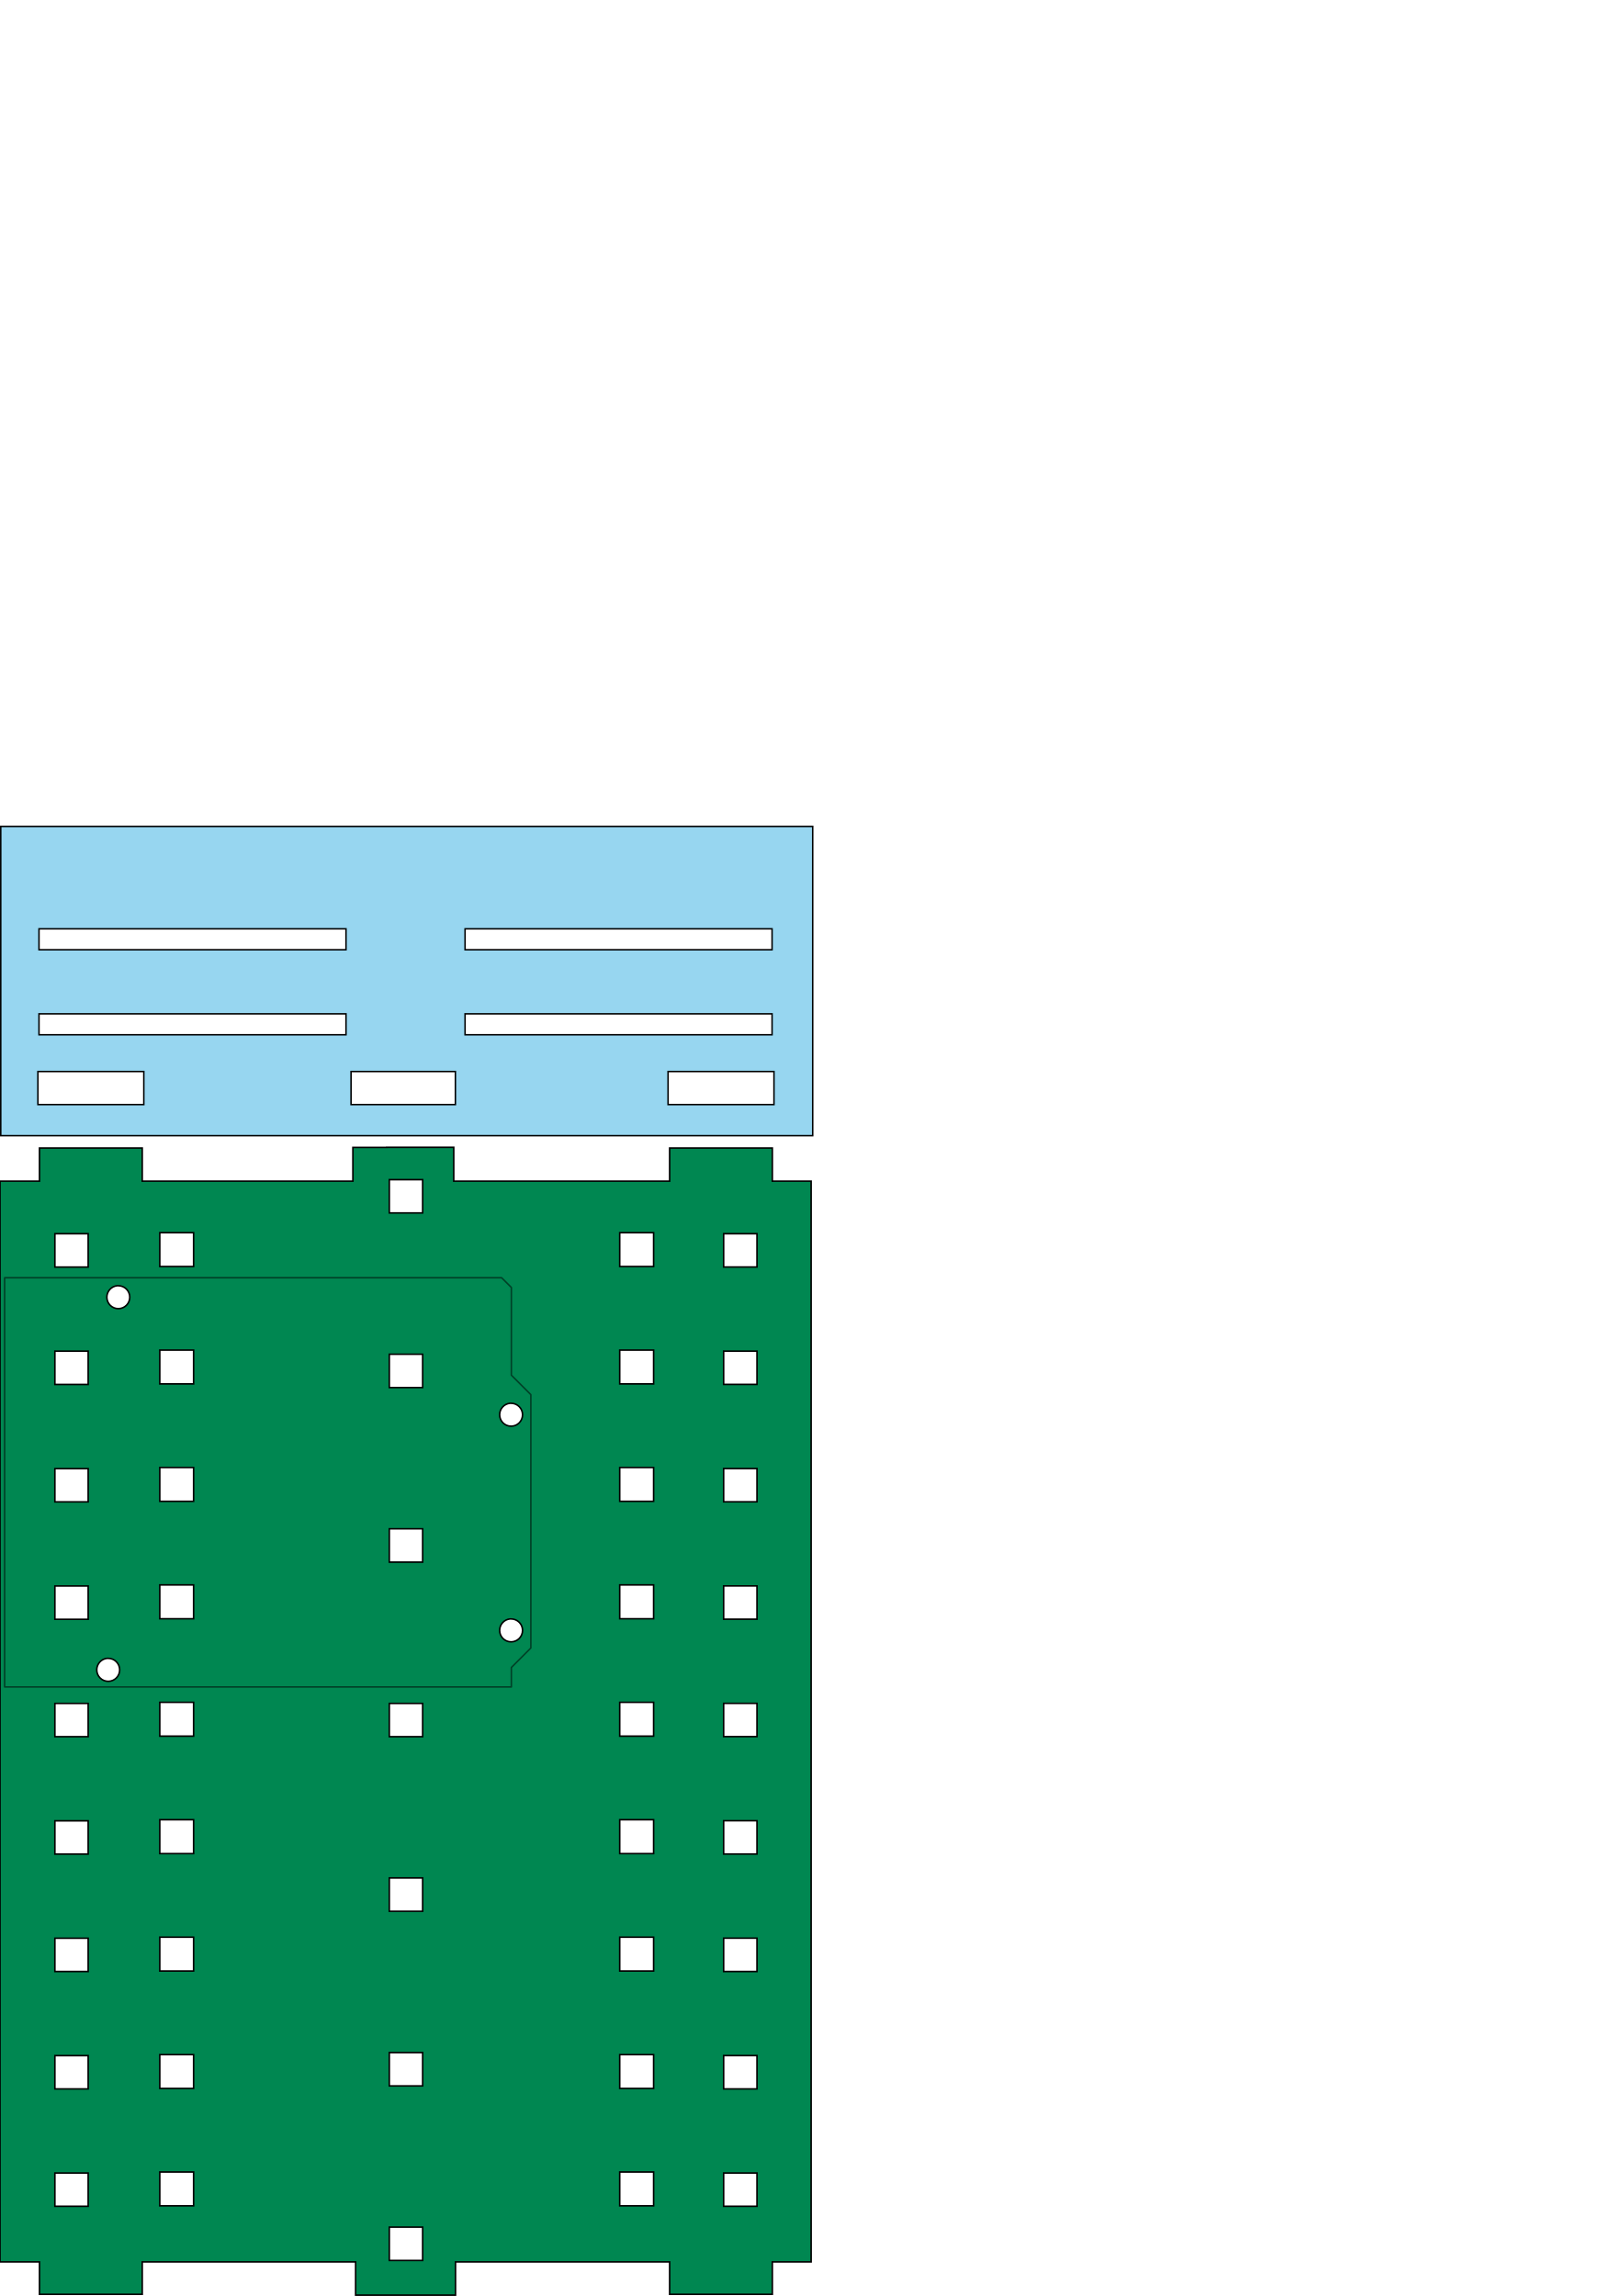
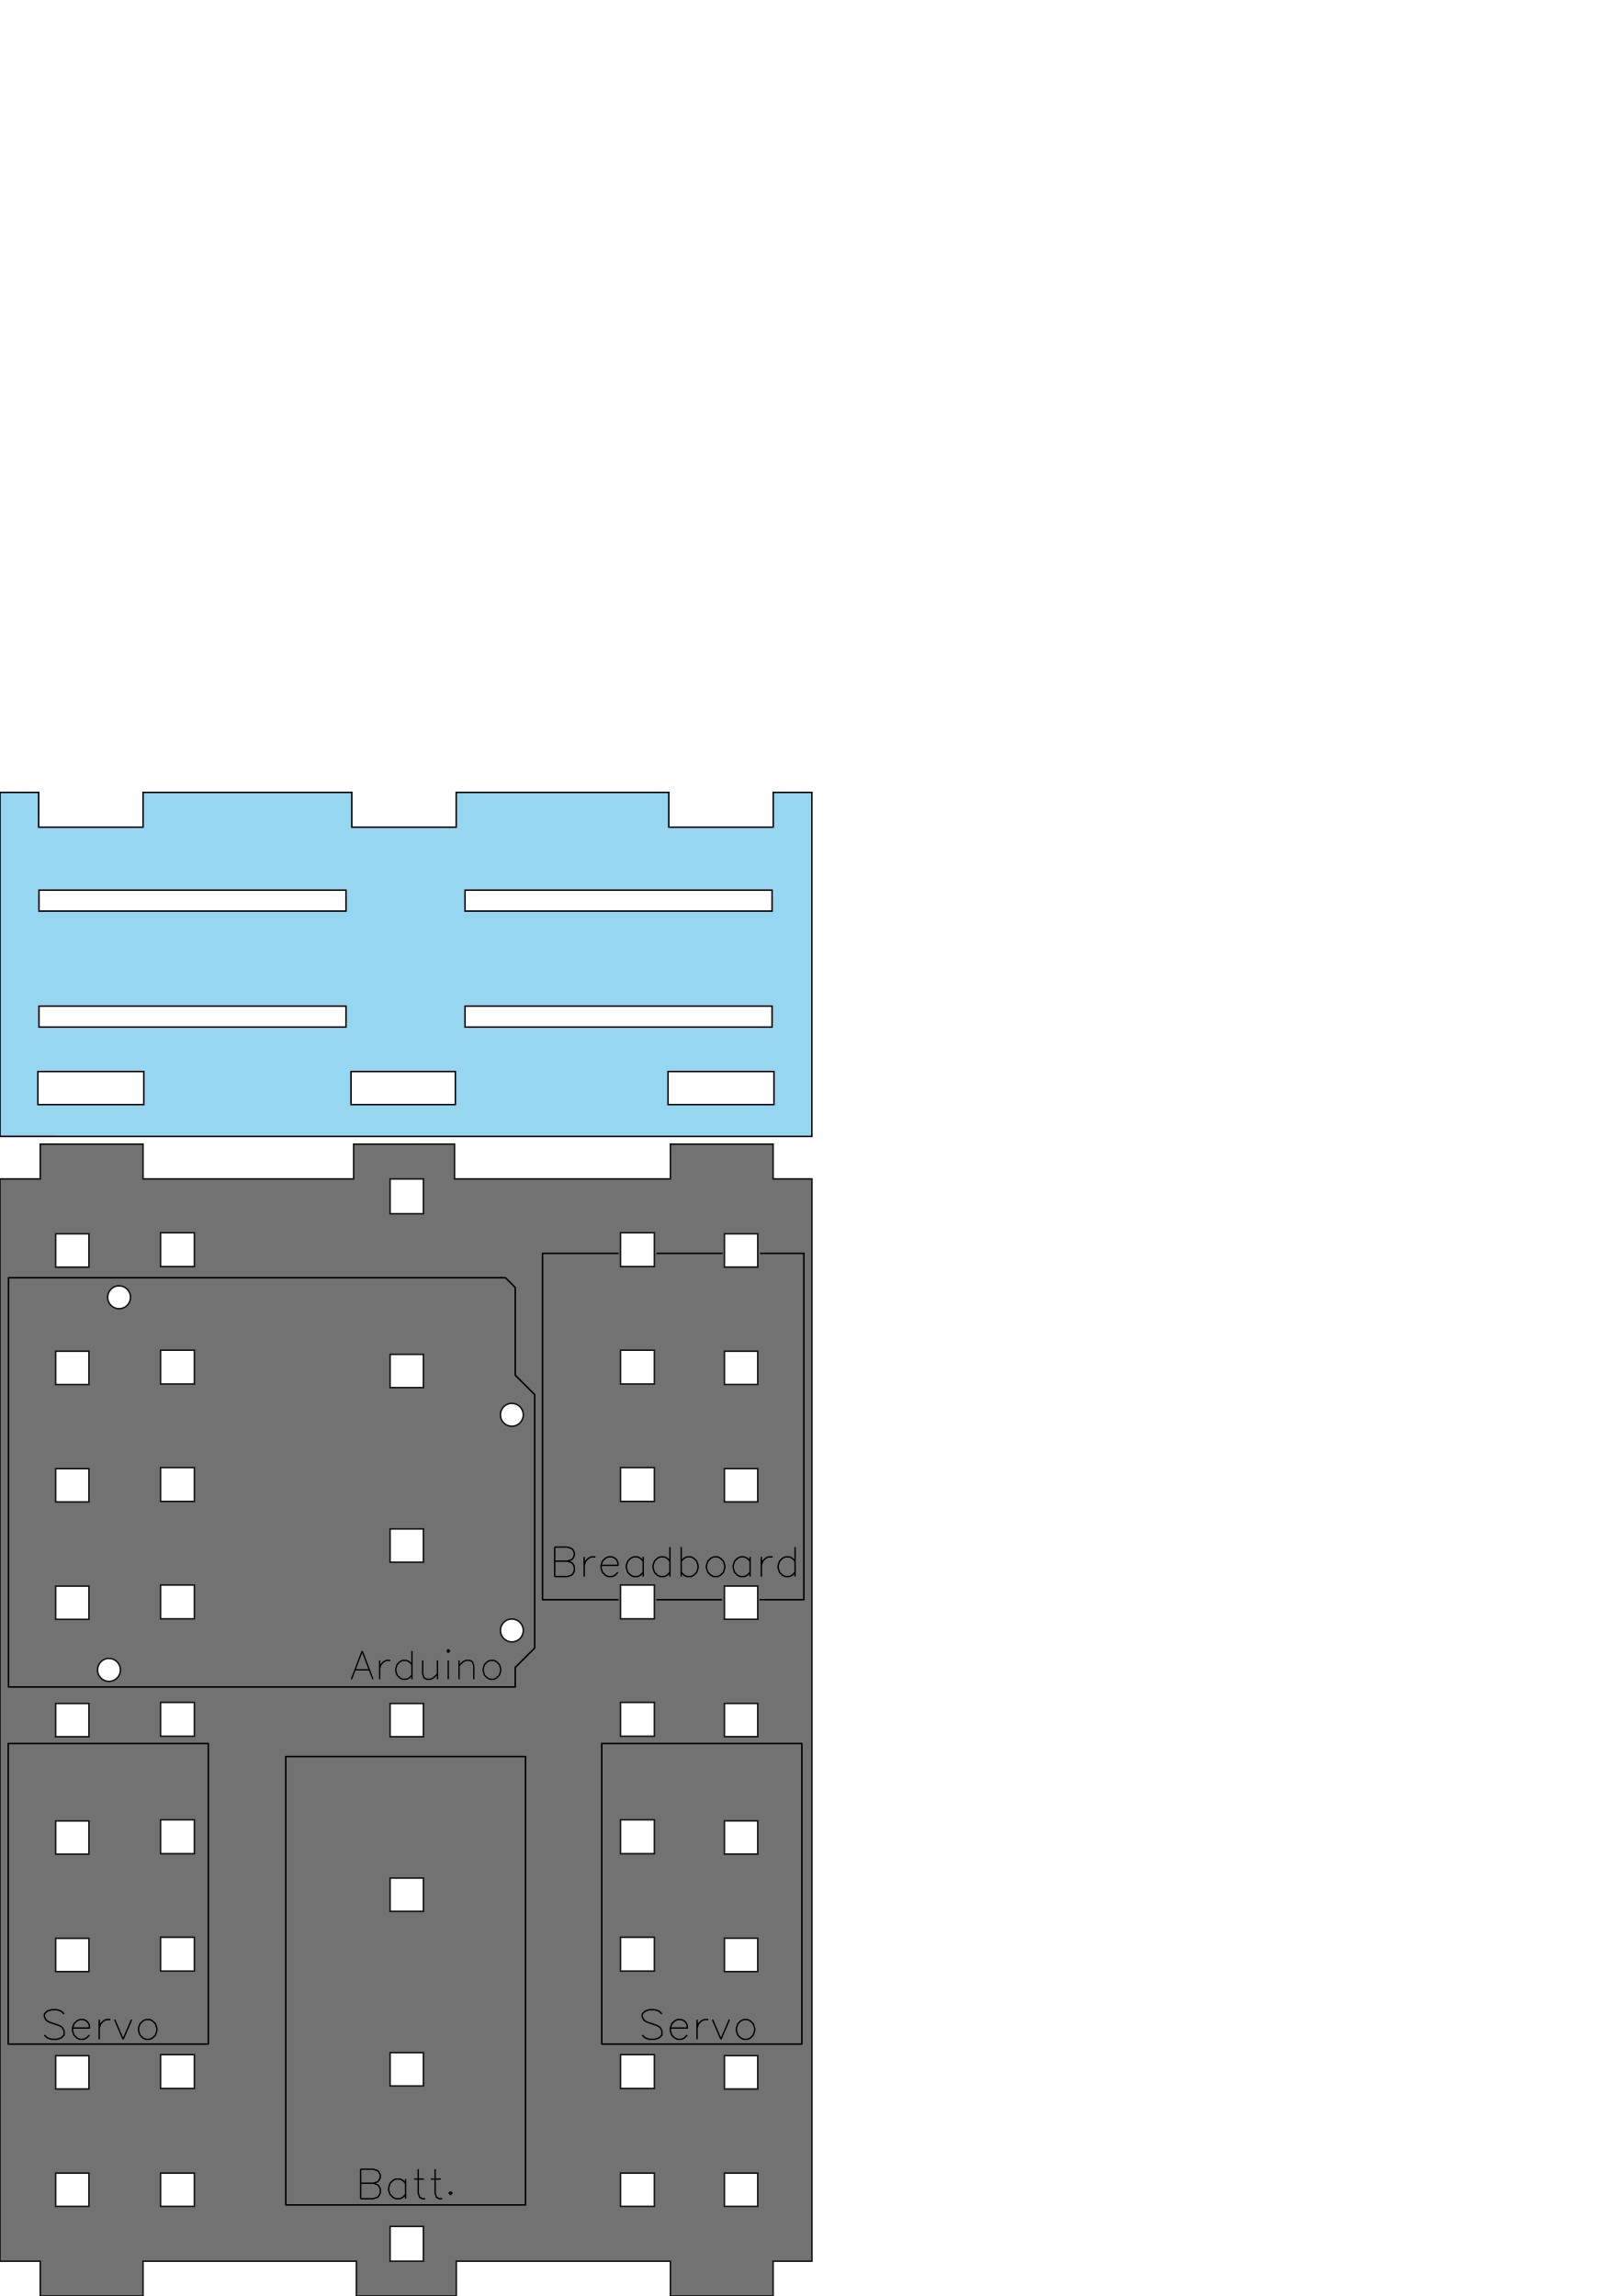
- <svg xmlns="http://www.w3.org/2000/svg" width="744.094" height="1052.362" id="svg2" version="1.1">
+ <svg xmlns="http://www.w3.org/2000/svg" version="1.1" id="svg2" height="1052.362" width="744.094">
  <defs id="defs4" />
  <g id="layer1" transform="translate(53.14961,-51.39945)" style="display:inline">
-     <path style="fill:#008751;fill-opacity:1;stroke:#000000;stroke-width:0.709;stroke-miterlimit:4;stroke-dasharray:none" d="M 177.156 525.875 L 177.156 525.906 L 161.719 525.906 L 161.719 541.375 L 65.188 541.375 L 65.188 526.188 L 18.094 526.188 L 18.094 541.375 L 0 541.375 L 0 1036.75 L 18.094 1036.75 L 18.094 1051.594 L 65.188 1051.594 L 65.188 1036.75 L 162.969 1036.75 L 162.969 1051.969 L 177.25 1051.969 L 178.219 1051.969 L 193.469 1051.969 L 194.594 1051.969 L 208.75 1051.969 L 208.75 1036.75 L 306.875 1036.75 L 306.875 1051.594 L 353.938 1051.594 L 353.938 1036.75 L 371.719 1036.75 L 371.719 541.375 L 353.938 541.375 L 353.938 526.188 L 306.875 526.188 L 306.875 541.375 L 207.938 541.375 L 207.938 525.875 L 192.688 525.875 L 192.438 525.875 L 177.156 525.875 z M 178.406 540.688 L 193.688 540.688 L 193.688 555.938 L 178.406 555.938 L 178.406 540.688 z M 73.219 565 L 88.719 565 L 88.719 580.5 L 73.219 580.5 L 73.219 565 z M 284 565 L 299.531 565 L 299.531 580.5 L 284 580.5 L 284 565 z M 25.156 565.469 L 40.406 565.469 L 40.406 580.75 L 25.156 580.75 L 25.156 565.469 z M 331.625 565.469 L 346.906 565.469 L 346.906 580.719 L 331.625 580.719 L 331.625 565.469 z M 53.688 589.312 C 53.864 589.295 54.037 589.312 54.219 589.312 C 57.12 589.312 59.469 591.662 59.469 594.562 C 59.469 597.463 57.12 599.812 54.219 599.812 C 51.318 599.812 48.969 597.463 48.969 594.562 C 48.969 591.843 51.039 589.581 53.688 589.312 z M 73.219 618.812 L 88.719 618.812 L 88.719 634.312 L 73.219 634.312 L 73.219 618.812 z M 284 618.812 L 299.531 618.812 L 299.531 634.312 L 284 634.312 L 284 618.812 z M 25.156 619.281 L 40.406 619.281 L 40.406 634.562 L 25.156 634.562 L 25.156 619.281 z M 331.625 619.281 L 346.906 619.281 L 346.906 634.531 L 331.625 634.531 L 331.625 619.281 z M 178.406 620.719 L 193.688 620.719 L 193.688 635.969 L 178.406 635.969 L 178.406 620.719 z M 233.688 643.188 C 233.864 643.17 234.037 643.188 234.219 643.188 C 237.12 643.188 239.469 645.537 239.469 648.438 C 239.469 651.338 237.12 653.688 234.219 653.688 C 231.318 653.688 228.969 651.338 228.969 648.438 C 228.969 645.718 231.039 643.456 233.688 643.188 z M 73.219 672.625 L 88.719 672.625 L 88.719 688.125 L 73.219 688.125 L 73.219 672.625 z M 284 672.625 L 299.531 672.625 L 299.531 688.125 L 284 688.125 L 284 672.625 z M 331.625 673.094 L 346.906 673.094 L 346.906 688.344 L 331.625 688.344 L 331.625 673.094 z M 25.156 673.125 L 40.406 673.125 L 40.406 688.375 L 25.156 688.375 L 25.156 673.125 z M 178.406 700.719 L 193.688 700.719 L 193.688 716 L 178.406 716 L 178.406 700.719 z M 73.219 726.438 L 88.719 726.438 L 88.719 741.938 L 73.219 741.938 L 73.219 726.438 z M 284 726.438 L 299.531 726.438 L 299.531 741.938 L 284 741.938 L 284 726.438 z M 331.625 726.906 L 346.906 726.906 L 346.906 742.156 L 331.625 742.156 L 331.625 726.906 z M 25.156 726.938 L 40.406 726.938 L 40.406 742.188 L 25.156 742.188 L 25.156 726.938 z M 233.688 742.031 C 233.864 742.013 234.037 742.031 234.219 742.031 C 237.12 742.031 239.469 744.38 239.469 747.281 C 239.469 750.182 237.12 752.531 234.219 752.531 C 231.318 752.531 228.969 750.182 228.969 747.281 C 228.969 744.562 231.039 742.3 233.688 742.031 z M 49.062 760.094 C 49.239 760.076 49.412 760.094 49.594 760.094 C 52.495 760.094 54.844 762.474 54.844 765.375 C 54.844 768.276 52.495 770.625 49.594 770.625 C 46.693 770.625 44.344 768.276 44.344 765.375 C 44.344 762.655 46.414 760.366 49.062 760.094 z M 73.219 780.25 L 88.719 780.25 L 88.719 795.75 L 73.219 795.75 L 73.219 780.25 z M 284 780.25 L 299.531 780.25 L 299.531 795.75 L 284 795.75 L 284 780.25 z M 331.625 780.719 L 346.906 780.719 L 346.906 795.969 L 331.625 795.969 L 331.625 780.719 z M 25.156 780.75 L 40.406 780.75 L 40.406 796 L 25.156 796 L 25.156 780.75 z M 178.406 780.75 L 193.688 780.75 L 193.688 796 L 178.406 796 L 178.406 780.75 z M 73.219 834.062 L 88.719 834.062 L 88.719 849.594 L 73.219 849.594 L 73.219 834.062 z M 284 834.062 L 299.531 834.062 L 299.531 849.594 L 284 849.594 L 284 834.062 z M 331.625 834.531 L 346.906 834.531 L 346.906 849.781 L 331.625 849.781 L 331.625 834.531 z M 25.156 834.562 L 40.406 834.562 L 40.406 849.812 L 25.156 849.812 L 25.156 834.562 z M 178.406 860.75 L 193.688 860.75 L 193.688 876.031 L 178.406 876.031 L 178.406 860.75 z M 73.219 887.906 L 88.719 887.906 L 88.719 903.406 L 73.219 903.406 L 73.219 887.906 z M 284 887.906 L 299.531 887.906 L 299.531 903.406 L 284 903.406 L 284 887.906 z M 331.625 888.344 L 346.906 888.344 L 346.906 903.625 L 331.625 903.625 L 331.625 888.344 z M 25.156 888.375 L 40.406 888.375 L 40.406 903.625 L 25.156 903.625 L 25.156 888.375 z M 178.406 940.781 L 193.688 940.781 L 193.688 956.062 L 178.406 956.062 L 178.406 940.781 z M 73.219 941.719 L 88.719 941.719 L 88.719 957.219 L 73.219 957.219 L 73.219 941.719 z M 284 941.719 L 299.531 941.719 L 299.531 957.219 L 284 957.219 L 284 941.719 z M 331.625 942.156 L 346.906 942.156 L 346.906 957.438 L 331.625 957.438 L 331.625 942.156 z M 25.156 942.188 L 40.406 942.188 L 40.406 957.438 L 25.156 957.438 L 25.156 942.188 z M 73.219 995.531 L 88.719 995.531 L 88.719 1011.031 L 73.219 1011.031 L 73.219 995.531 z M 284 995.531 L 299.531 995.531 L 299.531 1011.031 L 284 1011.031 L 284 995.531 z M 25.156 996 L 40.406 996 L 40.406 1011.25 L 25.156 1011.25 L 25.156 996 z M 331.625 996 L 346.906 996 L 346.906 1011.25 L 331.625 1011.25 L 331.625 996 z M 178.406 1020.812 L 193.688 1020.812 L 193.688 1036.062 L 178.406 1036.062 L 178.406 1020.812 z " transform="translate(-53.14961,51.39945)" id="rect2992-7-6" />
+     <path style="fill:#666666;fill-opacity:1;stroke:#000000;stroke-width:0.709;stroke-miterlimit:4;stroke-dasharray:none;opacity:0.92;stroke-opacity:1" d="m 108.925,575.817 0,15.937 -96.533,0 0,-15.945 -47.094,0 0,15.945 -18.448,0 0,496.063 18.448,2e-4 0,15.945 47.094,0 0,-15.945 97.78,0 0,15.945 45.783,0 0,-15.945 98.125,-3e-4 0,15.945 47.062,0 0,-15.945 17.781,0 0,-496.063 -17.781,0 0,-15.945 -47.062,0 0,15.945 -98.936,0 0,-15.953 z m 16.686,15.937 15.281,0 0,15.945 -15.281,0 z m -105.187,24.685 15.5,0 0,15.5 -15.5,0 z m 210.781,0 15.531,0 0,15.5 -15.531,0 z m -258.844,0.469 15.25,0 0,15.281 -15.25,0 z m 306.469,0 15.281,0 0,15.25 -15.281,0 z M 0.892,640.751 c 0.177,-0.018 0.35,0 0.531,0 2.901,0 5.25,2.349 5.25,5.25 0,2.901 -2.349,5.25 -5.25,5.25 -2.901,0 -5.25,-2.349 -5.25,-5.25 0,-2.72 2.07,-4.981 4.719,-5.25 z m 19.531,29.5 15.5,0 0,15.5 -15.5,0 z m 210.781,0 15.531,0 0,15.5 -15.531,0 z m -258.844,0.469 15.25,0 0,15.281 -15.25,0 z m 306.469,0 15.281,0 0,15.25 -15.281,0 z m -153.219,1.438 15.281,0 0,15.25 -15.281,0 z m 55.281,22.469 c 0.177,-0.018 0.35,0 0.531,0 2.901,0 5.25,2.349 5.25,5.25 0,2.901 -2.349,5.25 -5.25,5.25 -2.901,0 -5.25,-2.349 -5.25,-5.25 0,-2.72 2.07,-4.981 4.719,-5.25 z m -160.469,29.438 15.5,0 0,15.5 -15.5,0 z m 210.781,0 15.531,0 0,15.5 -15.531,0 z m 47.625,0.469 15.281,0 0,15.25 -15.281,0 z m -306.469,0.031 15.25,0 0,15.25 -15.25,0 z m 153.25,27.594 15.281,0 0,15.281 -15.281,0 z M 20.423,777.876 l 15.5,0 0,15.5 -15.5,0 z m 210.781,0 15.531,0 0,15.5 -15.531,0 z m 47.625,0.469 15.281,0 0,15.25 -15.281,0 z m -306.469,0.031 15.25,0 0,15.25 -15.25,0 z M 180.892,793.47 c 0.177,-0.018 0.35,0 0.531,0 2.901,0 5.25,2.349 5.25,5.25 0,2.901 -2.349,5.25 -5.25,5.25 -2.901,0 -5.25,-2.349 -5.25,-5.25 0,-2.72 2.07,-4.981 4.719,-5.25 z M -3.733,811.532 c 0.177,-0.018 0.35,0 0.531,0 2.901,0 5.25,2.38 5.25,5.281 0,2.901 -2.349,5.25 -5.25,5.25 -2.901,0 -5.25,-2.349 -5.25,-5.25 0,-2.72 2.07,-5.009 4.719,-5.281 z m 24.156,20.156 15.5,0 0,15.5 -15.5,0 z m 210.781,0 15.531,0 0,15.5 -15.531,0 z m 47.625,0.469 15.281,0 0,15.25 -15.281,0 z m -306.469,0.031 15.25,0 0,15.25 -15.25,0 z m 153.25,0 15.281,0 0,15.25 -15.281,0 z m -105.187,53.312 15.5,0 0,15.531 -15.5,0 z m 210.781,0 15.531,0 0,15.531 -15.531,0 z m 47.625,0.469 15.281,0 0,15.25 -15.281,0 z m -306.469,0.031 15.25,0 0,15.25 -15.25,0 z m 153.25,26.188 15.281,0 0,15.281 -15.281,0 z m -105.187,27.156 15.5,0 0,15.5 -15.5,0 z m 210.781,0 15.531,0 0,15.5 -15.531,0 z m 47.625,0.438 15.281,0 0,15.281 -15.281,0 z m -306.469,0.031 15.25,0 0,15.25 -15.25,0 z m 153.25,52.406 15.281,0 0,15.281 -15.281,0 z m -105.187,0.938 15.5,0 0,15.5 -15.5,0 z m 210.781,0 15.531,0 0,15.5 -15.531,0 z m 47.625,0.438 15.281,0 0,15.281 -15.281,0 z m -306.469,0.031 15.25,0 0,15.25 -15.25,0 z m 48.062,53.811 15.5,0 0,15.25 -15.5,0 z m 210.781,0 15.531,0 0,15.25 -15.531,0 z m -258.844,0 15.25,0 0,15.25 -15.25,9e-4 z m 306.469,0 15.281,0 0,15.25 -15.281,0 z m -153.219,24.435 15.281,0 0,15.945 -15.281,0 z" id="rect2992-7-6" />
  </g>
  <g id="layer2" style="display:inline">
-     <path style="fill:#97d6f0;fill-opacity:1;stroke:#000000;stroke-width:0.677;stroke-miterlimit:4;stroke-dasharray:none;display:inline" d="M 0.344 378.781 L 0.344 520.531 L 372.438 520.531 L 372.438 378.781 L 0.344 378.781 z M 17.875 425.719 L 158.562 425.719 L 158.562 435.312 L 17.875 435.312 L 17.875 425.719 z M 213.125 425.719 L 353.812 425.719 L 353.812 435.312 L 213.125 435.312 L 213.125 425.719 z M 17.875 464.688 L 158.562 464.688 L 158.562 474.281 L 17.875 474.281 L 17.875 464.688 z M 213.125 464.688 L 353.812 464.688 L 353.812 474.281 L 213.125 474.281 L 213.125 464.688 z M 17.375 491.125 L 65.906 491.125 L 65.906 506.281 L 17.375 506.281 L 17.375 491.125 z M 160.875 491.125 L 208.688 491.125 L 208.688 506.281 L 160.875 506.281 L 160.875 491.125 z M 306.156 491.125 L 354.688 491.125 L 354.688 506.281 L 306.156 506.281 L 306.156 491.125 z " id="rect4618" />
+     <path style="fill:#97d6f0;fill-opacity:1;stroke:#000000;stroke-width:0.677;stroke-miterlimit:4;stroke-dasharray:none;display:inline" d="m 0,363.189 0,157.676 372.047,0.002 0,-157.678 -17.709,0 0,15.945 -47.844,0 0,-15.945 -97.438,0 0,15.945 -47.844,0 0,-15.945 -95.656,0 0,15.945 -47.844,0 0,-15.945 z m 17.87,44.808 140.688,0 0,9.594 -140.688,0 z m 195.25,0 140.688,0 0,9.594 -140.688,0 z m -195.25,53.156 140.688,0 0,9.594 -140.688,0 z m 195.25,0 140.688,0 0,9.594 -140.688,0 z m -195.75,29.969 48.531,0 0,15.156 -48.531,0 z m 143.5,0 47.812,0 0,15.156 -47.812,0 z m 145.281,0 48.531,0 0,15.156 -48.531,0 z" id="rect4618" />
  </g>
-   <g id="layer3" style="opacity:0.523;display:inline">
-     <path style="fill:none;stroke:#000000;stroke-width:0.709;stroke-linecap:round;stroke-linejoin:round;stroke-miterlimit:4;stroke-opacity:1;stroke-dasharray:none" d="m 2.126,773.207 232.217,0 0,-8.931 8.931,-8.931 0,-116.109 -8.931,-8.931 0,-40.191 -4.466,-4.466 -227.751,2e-5 z" id="path3132" />
+   <g id="layer3" style="opacity:1;display:inline">
+     <path style="fill:none;stroke:#000000;stroke-width:0.709;stroke-linecap:round;stroke-linejoin:round;stroke-miterlimit:4;stroke-opacity:1;stroke-dasharray:none" d="m 3.898,773.207 232.217,0 0,-8.931 8.931,-8.931 0,-116.109 -8.931,-8.931 0,-40.191 -4.466,-4.466 -227.751,2e-5 z" id="path3132" />
+     <g transform="matrix(0.6162273,0,0,0.6162273,160.4347,764.1259)" id="g3867">
+       <path style="fill:none;stroke:#000000" d="M 0,-12 -8,9 M 0,-12 8,9 M -5,2 5,2" transform="translate(9,0)" id="path3869" />
+       <path style="fill:none;stroke:#000000" d="m -3,-5 0,14 m 0,-8 1,-3 2,-2 2,-1 3,0" transform="translate(25,0)" id="path3871" />
+       <path style="fill:none;stroke:#000000" d="M 6,-12 6,9 M 6,-2 4,-4 2,-5 l -3,0 -2,1 -2,2 -1,3 0,2 1,3 2,2 2,1 3,0 2,-1 2,-2" transform="translate(40,0)" id="path3873" />
+       <path style="fill:none;stroke:#000000" d="M -5,-5 -5,5 -4,8 -2,9 1,9 3,8 6,5 M 6,-5 6,9" transform="translate(59,0)" id="path3875" />
+       <path style="fill:none;stroke:#000000" d="m -1,-12 1,1 1,-1 -1,-1 -1,1 m 1,7 0,14" transform="translate(73,0)" id="path3877" />
+       <path style="fill:none;stroke:#000000" d="m -5,-5 0,14 m 0,-10 3,-3 2,-1 3,0 2,1 1,3 0,10" transform="translate(86,0)" id="path3879" />
+       <path style="fill:none;stroke:#000000" d="m -1,-5 -2,1 -2,2 -1,3 0,2 1,3 2,2 2,1 L 2,9 4,8 6,6 7,3 7,1 6,-2 4,-4 2,-5 -1,-5" transform="translate(105,0)" id="path3881" />
+     </g>
+   </g>
+   <g id="layer5">
+     <path id="rect3901" d="m 300.827,574.469 30.32,0 m 17.16,0 20.094,0 0,158.745 -20.362,-0.002 m -17.095,0 -30.175,0 m -17.306,0 -34.832,0.002 0,-158.745 34.832,0" style="fill:none;stroke:#000000;stroke-width:0.709;stroke-linejoin:round;stroke-miterlimit:4;stroke-opacity:1" />
+     <g id="g3924" transform="matrix(0.6442376,0,0,0.6442376,251.6138,716.8164)">
+       <path id="path3926" transform="translate(11,0)" d="m -7,-12 0,21 m 0,-21 9,0 3,1 1,1 1,2 0,2 -1,2 -1,1 -3,1 m -9,0 9,0 3,1 L 6,0 7,2 7,5 6,7 5,8 2,9 -7,9" style="fill:none;stroke:#000000" />
+       <path id="path3928" transform="translate(28,0)" d="m -3,-5 0,14 m 0,-8 1,-3 2,-2 2,-1 3,0" style="fill:none;stroke:#000000" />
+       <path id="path3930" transform="translate(43,0)" d="M -6,1 6,1 6,-1 5,-3 4,-4 2,-5 l -3,0 -2,1 -2,2 -1,3 0,2 1,3 2,2 2,1 3,0 2,-1 2,-2" style="fill:none;stroke:#000000" />
+       <path id="path3932" transform="translate(61,0)" d="M 6,-5 6,9 M 6,-2 4,-4 2,-5 l -3,0 -2,1 -2,2 -1,3 0,2 1,3 2,2 2,1 3,0 2,-1 2,-2" style="fill:none;stroke:#000000" />
+       <path id="path3934" transform="translate(80,0)" d="M 6,-12 6,9 M 6,-2 4,-4 2,-5 l -3,0 -2,1 -2,2 -1,3 0,2 1,3 2,2 2,1 3,0 2,-1 2,-2" style="fill:none;stroke:#000000" />
+       <path id="path3936" transform="translate(100,0)" d="m -6,-12 0,21 m 0,-11 2,-2 2,-1 3,0 2,1 2,2 L 6,1 6,3 5,6 3,8 1,9 -2,9 -4,8 -6,6" style="fill:none;stroke:#000000" />
+       <path id="path3938" transform="translate(118,0)" d="m -1,-5 -2,1 -2,2 -1,3 0,2 1,3 2,2 2,1 L 2,9 4,8 6,6 7,3 7,1 6,-2 4,-4 2,-5 -1,-5" style="fill:none;stroke:#000000" />
+       <path id="path3940" transform="translate(137,0)" d="M 6,-5 6,9 M 6,-2 4,-4 2,-5 l -3,0 -2,1 -2,2 -1,3 0,2 1,3 2,2 2,1 3,0 2,-1 2,-2" style="fill:none;stroke:#000000" />
+       <path id="path3942" transform="translate(154,0)" d="m -3,-5 0,14 m 0,-8 1,-3 2,-2 2,-1 3,0" style="fill:none;stroke:#000000" />
+       <path id="path3944" transform="translate(169,0)" d="M 6,-12 6,9 M 6,-2 4,-4 2,-5 l -3,0 -2,1 -2,2 -1,3 0,2 1,3 2,2 2,1 3,0 2,-1 2,-2" style="fill:none;stroke:#000000" />
+     </g>
+   </g>
+   <g id="layer6" style="display:inline">
+     <rect style="fill:none;stroke:#000000;stroke-width:0.7;stroke-linejoin:round;stroke-miterlimit:4;stroke-opacity:1;stroke-dasharray:none" id="rect3977" width="91.697" height="137.758" x="275.775" y="799.125" />
+     <g transform="matrix(0.6442376,0,0,0.6442376,292.3771,928.8979)" id="g4013">
+       <path style="fill:none;stroke:#000000" d="m 7,-9 -2,-2 -3,-1 -4,0 -3,1 -2,2 0,2 1,2 1,1 2,1 6,2 L 5,0 6,1 7,3 7,6 5,8 2,9 -2,9 -5,8 -7,6" transform="translate(10,0)" id="path4015" />
+       <path style="fill:none;stroke:#000000" d="M -6,1 6,1 6,-1 5,-3 4,-4 2,-5 l -3,0 -2,1 -2,2 -1,3 0,2 1,3 2,2 2,1 3,0 2,-1 2,-2" transform="translate(29,0)" id="path4017" />
+       <path style="fill:none;stroke:#000000" d="m -3,-5 0,14 m 0,-8 1,-3 2,-2 2,-1 3,0" transform="translate(45,0)" id="path4019" />
+       <path style="fill:none;stroke:#000000" d="M -6,-5 0,9 M 6,-5 0,9" transform="translate(59,0)" id="path4021" />
+       <path style="fill:none;stroke:#000000" d="m -1,-5 -2,1 -2,2 -1,3 0,2 1,3 2,2 2,1 L 2,9 4,8 6,6 7,3 7,1 6,-2 4,-4 2,-5 -1,-5" transform="translate(76,0)" id="path4023" />
+     </g>
+     <rect style="fill:none;stroke:#000000;stroke-width:0.7;stroke-linejoin:round;stroke-miterlimit:4;stroke-opacity:1;stroke-dasharray:none;display:inline" id="rect3977-7" width="91.697" height="137.758" x="3.758" y="799.125" />
+     <g transform="matrix(0.6442376,0,0,0.6442376,18.41125,928.8979)" id="g4013-7" style="display:inline">
+       <path style="fill:none;stroke:#000000" d="m 7,-9 -2,-2 -3,-1 -4,0 -3,1 -2,2 0,2 1,2 1,1 2,1 6,2 L 5,0 6,1 7,3 7,6 5,8 2,9 -2,9 -5,8 -7,6" transform="translate(10,0)" id="path4015-2" />
+       <path style="fill:none;stroke:#000000" d="M -6,1 6,1 6,-1 5,-3 4,-4 2,-5 l -3,0 -2,1 -2,2 -1,3 0,2 1,3 2,2 2,1 3,0 2,-1 2,-2" transform="translate(29,0)" id="path4017-0" />
+       <path style="fill:none;stroke:#000000" d="m -3,-5 0,14 m 0,-8 1,-3 2,-2 2,-1 3,0" transform="translate(45,0)" id="path4019-3" />
+       <path style="fill:none;stroke:#000000" d="M -6,-5 0,9 M 6,-5 0,9" transform="translate(59,0)" id="path4021-6" />
+       <path style="fill:none;stroke:#000000" d="m -1,-5 -2,1 -2,2 -1,3 0,2 1,3 2,2 2,1 L 2,9 4,8 6,6 7,3 7,1 6,-2 4,-4 2,-5 -1,-5" transform="translate(76,0)" id="path4023-6" />
+     </g>
+   </g>
+   <g id="layer7">
+     <rect y="805.111" x="130.986" height="205.512" width="109.843" id="rect4100" style="fill:none;stroke:#000000;stroke-width:0.709;stroke-linejoin:round;stroke-miterlimit:4;stroke-opacity:1;stroke-dasharray:none" />
+   </g>
+   <g id="g4841" transform="matrix(0.6442376,0,0,0.6442376,162.6745,1001.974)">
+     <path id="path4843" transform="translate(11,0)" d="m -7,-12 0,21 m 0,-21 9,0 3,1 1,1 1,2 0,2 -1,2 -1,1 -3,1 m -9,0 9,0 3,1 L 6,0 7,2 7,5 6,7 5,8 2,9 -7,9" style="fill:none;stroke:#000000" />
+     <path id="path4845" transform="translate(30,0)" d="M 6,-5 6,9 M 6,-2 4,-4 2,-5 l -3,0 -2,1 -2,2 -1,3 0,2 1,3 2,2 2,1 3,0 2,-1 2,-2" style="fill:none;stroke:#000000" />
+     <path id="path4847" transform="translate(45,0)" d="M 0,-12 0,5 1,8 3,9 5,9 m -8,-14 7,0" style="fill:none;stroke:#000000" />
+     <path id="path4849" transform="translate(57,0)" d="M 0,-12 0,5 1,8 3,9 5,9 m -8,-14 7,0" style="fill:none;stroke:#000000" />
+     <path id="path4851" transform="translate(68,0)" d="M 0,4 -1,5 0,6 1,5 0,4" style="fill:none;stroke:#000000" />
  </g>
</svg>
